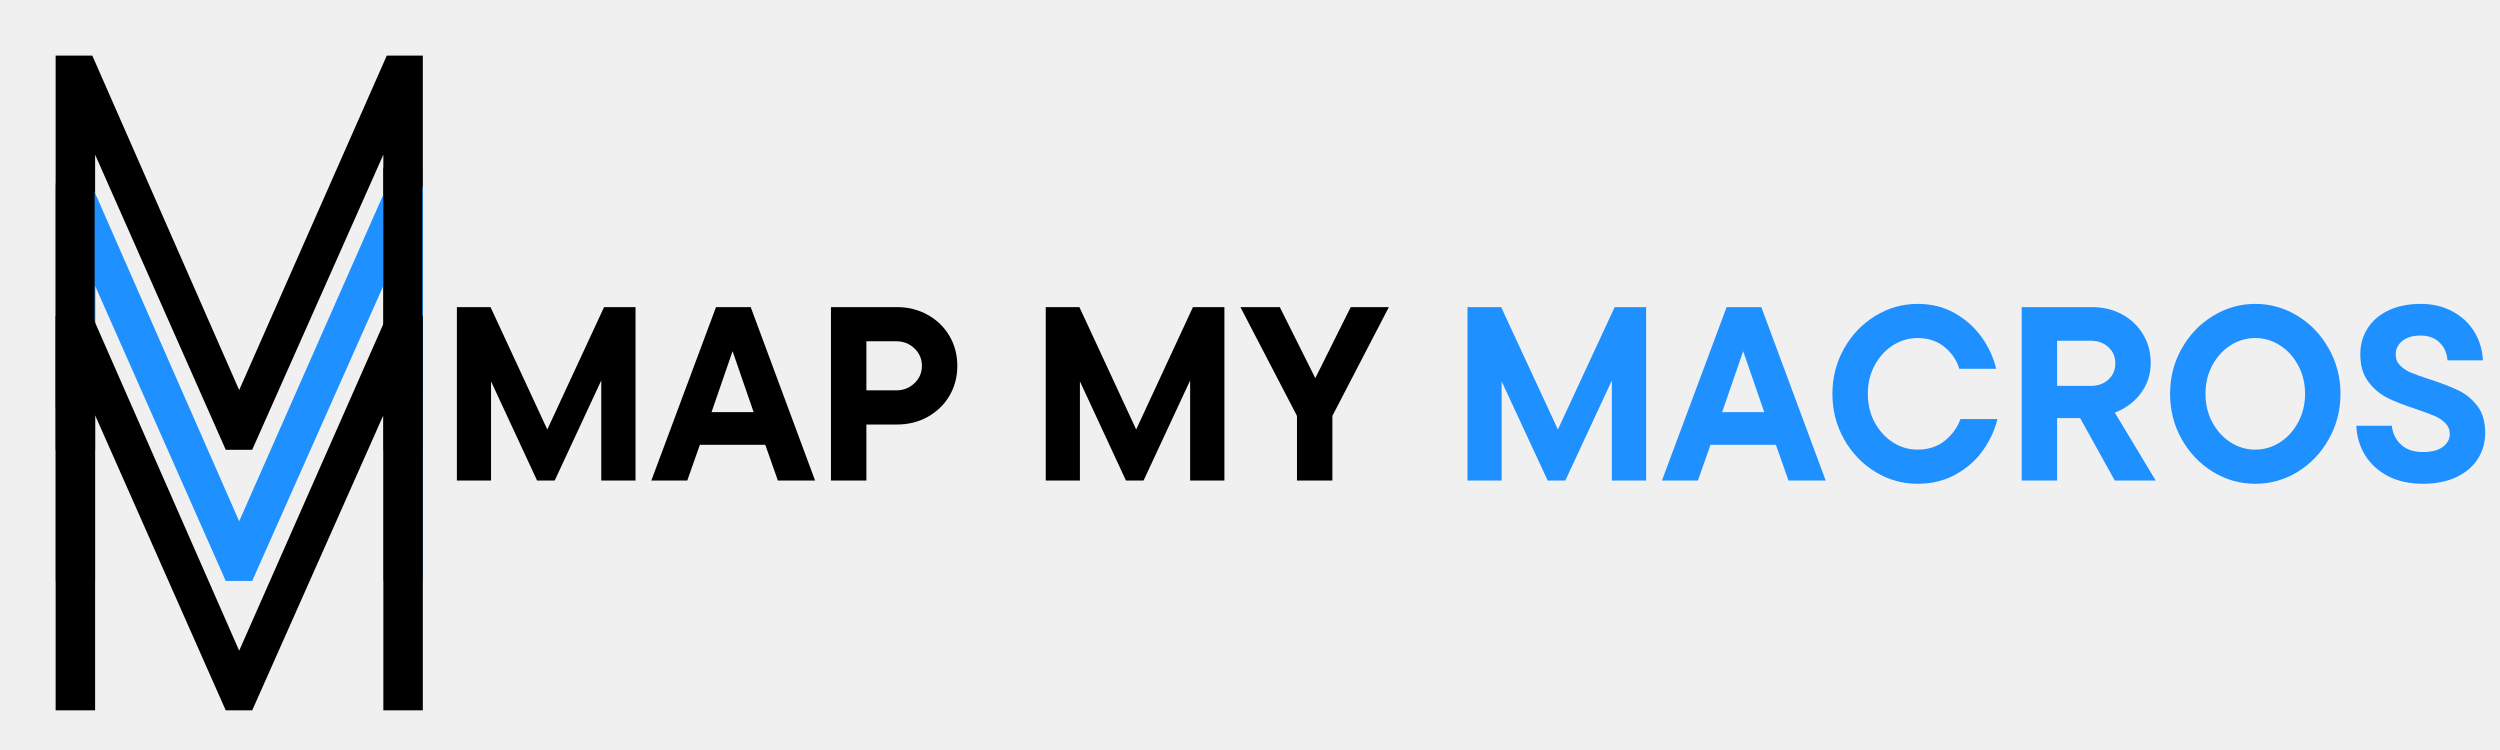
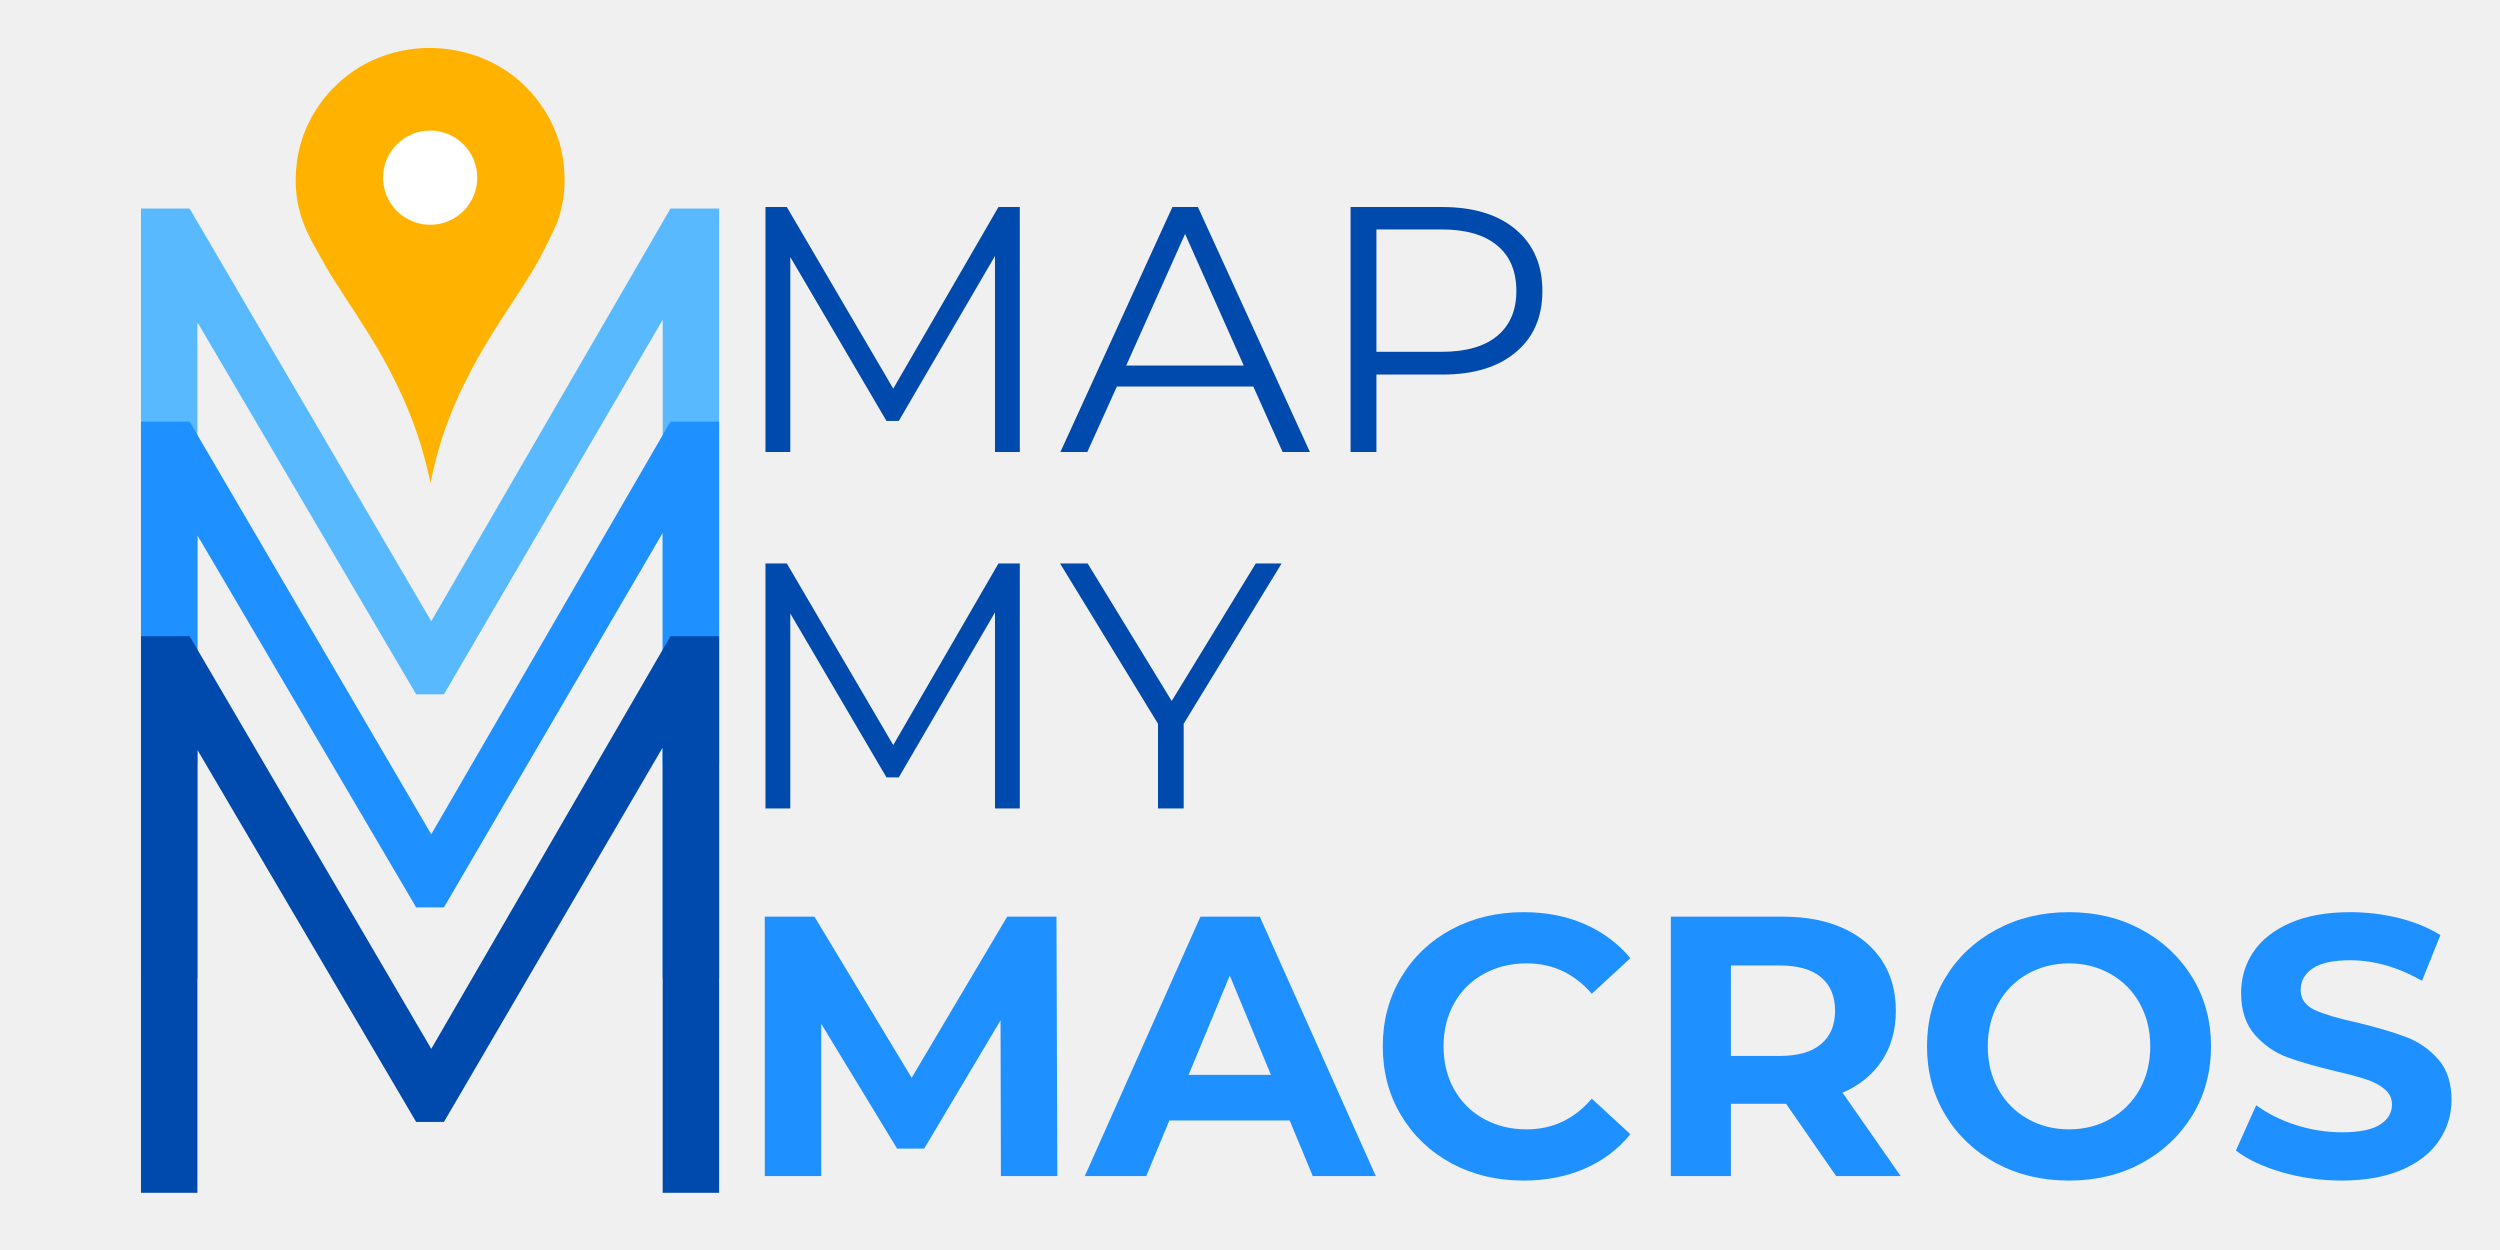
- <svg xmlns="http://www.w3.org/2000/svg" width="500" zoomAndPan="magnify" viewBox="0 0 375 112.5" height="150" preserveAspectRatio="xMidYMid meet" version="1.2">
+ <svg xmlns="http://www.w3.org/2000/svg" width="300" zoomAndPan="magnify" viewBox="0 0 224.88 112.5" height="150" preserveAspectRatio="xMidYMid meet" version="1.2">
  <defs>
-     <clipPath id="347bb68111">
-       <path d="M 57.504 25.156 L 63.328 25.156 L 63.328 58.754 L 57.504 58.754 Z M 57.504 25.156 " />
-     </clipPath>
-     <clipPath id="697569e5b2">
-       <path d="M 8.371 27.496 L 14.195 27.496 L 14.195 61.098 L 8.371 61.098 Z M 8.371 27.496 " />
+     <clipPath id="f986ba064e">
+       <path d="M 26.504 4 L 51 4 L 51 43.555 L 26.504 43.555 Z M 26.504 4 " />
    </clipPath>
  </defs>
-   <g id="e3e482148d">
-     <g style="fill:#000000;fill-opacity:1;">
-       <g transform="translate(0.829651, 67.46563)">
-         <path style="stroke:none" d="M 35.047 -8.953 L 57.188 -59.125 L 62.594 -59.125 L 62.594 0 L 56.672 0 L 56.672 -44.266 L 37 0 L 33.031 0 L 13.438 -44.266 L 13.438 0 L 7.516 0 L 7.516 -59.125 L 13.016 -59.125 Z M 35.047 -8.953 " />
+   <g id="fa14151d6d">
+     <g style="fill:#59b9ff;fill-opacity:1;">
+       <g transform="translate(4.472463, 68.86297)">
+         <path style="stroke:none" d="M 60.188 -50.094 L 60.188 0 L 55.109 0 L 55.109 -40.078 L 35.422 -6.375 L 32.922 -6.375 L 13.234 -39.859 L 13.234 0 L 8.156 0 L 8.156 -50.094 L 12.531 -50.094 L 34.281 -12.953 L 55.812 -50.094 Z M 60.188 -50.094 " />
      </g>
    </g>
    <g style="fill:#1e90ff;fill-opacity:1;">
-       <g transform="translate(0.829651, 87.14216)">
-         <path style="stroke:none" d="M 35.047 -8.953 L 57.188 -59.125 L 62.594 -59.125 L 62.594 0 L 56.672 0 L 56.672 -44.266 L 37 0 L 33.031 0 L 13.438 -44.266 L 13.438 0 L 7.516 0 L 7.516 -59.125 L 13.016 -59.125 Z M 35.047 -8.953 " />
+       <g transform="translate(4.472463, 88.03897)">
+         <path style="stroke:none" d="M 60.188 -50.094 L 60.188 0 L 55.109 0 L 55.109 -40.078 L 35.422 -6.375 L 32.922 -6.375 L 13.234 -39.859 L 13.234 0 L 8.156 0 L 8.156 -50.094 L 12.531 -50.094 L 34.281 -12.953 L 55.812 -50.094 Z M 60.188 -50.094 " />
      </g>
    </g>
-     <g style="fill:#000000;fill-opacity:1;">
-       <g transform="translate(0.829651, 106.5541)">
-         <path style="stroke:none" d="M 35.047 -8.953 L 57.188 -59.125 L 62.594 -59.125 L 62.594 0 L 56.672 0 L 56.672 -44.266 L 37 0 L 33.031 0 L 13.438 -44.266 L 13.438 0 L 7.516 0 L 7.516 -59.125 L 13.016 -59.125 Z M 35.047 -8.953 " />
+     <g clip-rule="nonzero" clip-path="url(#f986ba064e)">
+       <path style=" stroke:none;fill-rule:evenodd;fill:#ffb300;fill-opacity:1;" d="M 38.684 43.473 C 37.789 39.074 36.207 35.41 34.293 32.016 C 32.875 29.5 31.23 27.176 29.707 24.734 C 29.199 23.918 28.762 23.059 28.273 22.211 C 27.297 20.523 26.504 18.562 26.555 16.016 C 26.605 13.531 27.324 11.539 28.359 9.91 C 30.062 7.227 32.918 5.031 36.75 4.453 C 39.883 3.98 42.82 4.777 44.902 5.996 C 46.605 6.992 47.922 8.32 48.926 9.887 C 49.969 11.523 50.691 13.453 50.75 15.973 C 50.781 17.266 50.57 18.461 50.273 19.453 C 49.969 20.457 49.484 21.293 49.055 22.191 C 48.211 23.941 47.156 25.543 46.098 27.148 C 42.941 31.926 39.98 36.797 38.684 43.473 Z M 38.684 43.473 " />
+     </g>
+     <path style=" stroke:none;fill-rule:nonzero;fill:#ffffff;fill-opacity:1;" d="M 42.891 15.988 C 42.891 16.27 42.863 16.543 42.812 16.816 C 42.758 17.09 42.676 17.355 42.57 17.613 C 42.461 17.871 42.332 18.113 42.176 18.344 C 42.023 18.578 41.848 18.789 41.652 18.988 C 41.453 19.184 41.238 19.359 41.008 19.516 C 40.777 19.668 40.531 19.801 40.273 19.906 C 40.02 20.012 39.754 20.094 39.48 20.148 C 39.207 20.203 38.93 20.23 38.652 20.23 C 38.375 20.23 38.098 20.203 37.824 20.148 C 37.555 20.094 37.289 20.012 37.031 19.906 C 36.773 19.801 36.527 19.668 36.297 19.516 C 36.066 19.359 35.852 19.184 35.656 18.988 C 35.457 18.789 35.281 18.578 35.129 18.344 C 34.973 18.113 34.844 17.871 34.738 17.613 C 34.629 17.355 34.551 17.09 34.496 16.816 C 34.441 16.543 34.414 16.27 34.414 15.988 C 34.414 15.711 34.441 15.438 34.496 15.164 C 34.551 14.891 34.629 14.625 34.738 14.367 C 34.844 14.109 34.973 13.867 35.129 13.633 C 35.281 13.402 35.457 13.188 35.656 12.992 C 35.852 12.797 36.066 12.621 36.297 12.465 C 36.527 12.309 36.773 12.18 37.031 12.074 C 37.289 11.965 37.555 11.887 37.824 11.832 C 38.098 11.777 38.375 11.75 38.652 11.75 C 38.93 11.75 39.207 11.777 39.48 11.832 C 39.754 11.887 40.02 11.965 40.273 12.074 C 40.531 12.18 40.777 12.309 41.008 12.465 C 41.238 12.621 41.453 12.797 41.652 12.992 C 41.848 13.188 42.023 13.402 42.176 13.633 C 42.332 13.867 42.461 14.109 42.57 14.367 C 42.676 14.625 42.758 14.891 42.812 15.164 C 42.863 15.438 42.891 15.711 42.891 15.988 Z M 42.891 15.988 " />
+     <g style="fill:#004aad;fill-opacity:1;">
+       <g transform="translate(4.472463, 107.3506)">
+         <path style="stroke:none" d="M 60.188 -50.094 L 60.188 0 L 55.109 0 L 55.109 -40.078 L 35.422 -6.375 L 32.922 -6.375 L 13.234 -39.859 L 13.234 0 L 8.156 0 L 8.156 -50.094 L 12.531 -50.094 L 34.281 -12.953 L 55.812 -50.094 Z M 60.188 -50.094 " />
      </g>
    </g>
-     <g clip-rule="nonzero" clip-path="url(#347bb68111)">
-       <path style=" stroke:none;fill-rule:nonzero;fill:#000000;fill-opacity:1;" d="M 57.504 25.156 L 63.328 25.156 L 63.328 58.758 L 57.504 58.758 Z M 57.504 25.156 " />
-     </g>
-     <g style="fill:#000000;fill-opacity:1;">
-       <g transform="translate(65.92272, 72.08306)">
-         <path style="stroke:none" d="M 16.172 -7.656 L 24.688 -26.016 L 29.406 -26.016 L 29.406 0 L 24.266 0 L 24.266 -15.016 L 17.281 0 L 14.641 0 L 7.734 -14.875 L 7.734 0 L 2.609 0 L 2.609 -26.016 L 7.656 -26.016 Z M 16.172 -7.656 " />
+     <g style="fill:#004aad;fill-opacity:1;">
+       <g transform="translate(65.23853, 40.67996)">
+         <path style="stroke:none" d="M 26.484 -22.047 L 26.484 0 L 24.25 0 L 24.25 -17.641 L 15.594 -2.797 L 14.484 -2.797 L 5.828 -17.547 L 5.828 0 L 3.594 0 L 3.594 -22.047 L 5.516 -22.047 L 15.094 -5.703 L 24.562 -22.047 Z M 26.484 -22.047 " />
      </g>
    </g>
-     <g style="fill:#000000;fill-opacity:1;">
-       <g transform="translate(97.91809, 72.08306)">
-         <path style="stroke:none" d="M 24.344 0 L 18.766 0 L 16.875 -5.359 L 7.062 -5.359 L 5.172 0 L -0.219 0 L 9.484 -26.016 L 14.688 -26.016 Z M 15.125 -10.266 L 11.969 -19.406 L 8.812 -10.266 Z M 15.125 -10.266 " />
+     <g style="fill:#004aad;fill-opacity:1;">
+       <g transform="translate(95.31509, 40.67996)">
+         <path style="stroke:none" d="M 17.422 -5.891 L 5.141 -5.891 L 2.484 0 L 0.062 0 L 10.141 -22.047 L 12.438 -22.047 L 22.516 0 L 20.062 0 Z M 16.562 -7.781 L 11.281 -19.625 L 5.984 -7.781 Z M 16.562 -7.781 " />
      </g>
    </g>
-     <g style="fill:#000000;fill-opacity:1;">
-       <g transform="translate(122.0354, 72.08306)">
-         <path style="stroke:none" d="M 12.531 -26.016 C 14.207 -26.016 15.734 -25.629 17.109 -24.859 C 18.492 -24.098 19.582 -23.047 20.375 -21.703 C 21.164 -20.367 21.562 -18.867 21.562 -17.203 C 21.562 -15.547 21.164 -14.047 20.375 -12.703 C 19.582 -11.367 18.492 -10.316 17.109 -9.547 C 15.734 -8.785 14.207 -8.406 12.531 -8.406 L 7.922 -8.406 L 7.922 0 L 2.609 0 L 2.609 -26.016 Z M 12.422 -13.531 C 13.484 -13.531 14.383 -13.883 15.125 -14.594 C 15.875 -15.301 16.25 -16.172 16.25 -17.203 C 16.25 -18.242 15.875 -19.117 15.125 -19.828 C 14.383 -20.535 13.484 -20.891 12.422 -20.891 L 7.922 -20.891 L 7.922 -13.531 Z M 12.422 -13.531 " />
-       </g>
-     </g>
-     <g style="fill:#000000;fill-opacity:1;">
-       <g transform="translate(144.8892, 72.08306)">
-         <path style="stroke:none" d="" />
-       </g>
-     </g>
-     <g style="fill:#000000;fill-opacity:1;">
-       <g transform="translate(154.2537, 72.08306)">
-         <path style="stroke:none" d="M 16.172 -7.656 L 24.688 -26.016 L 29.406 -26.016 L 29.406 0 L 24.266 0 L 24.266 -15.016 L 17.281 0 L 14.641 0 L 7.734 -14.875 L 7.734 0 L 2.609 0 L 2.609 -26.016 L 7.656 -26.016 Z M 16.172 -7.656 " />
-       </g>
-     </g>
-     <g style="fill:#000000;fill-opacity:1;">
-       <g transform="translate(186.2491, 72.08306)">
-         <path style="stroke:none" d="M 11.047 -15.359 L 16.359 -26.016 L 22.078 -26.016 L 13.609 -9.703 L 13.609 0 L 8.297 0 L 8.297 -9.703 L -0.188 -26.016 L 5.719 -26.016 Z M 11.047 -15.359 " />
-       </g>
-     </g>
-     <g style="fill:#000000;fill-opacity:1;">
-       <g transform="translate(208.1368, 72.08306)">
-         <path style="stroke:none" d="" />
+     <g style="fill:#004aad;fill-opacity:1;">
+       <g transform="translate(117.8961, 40.67996)">
+         <path style="stroke:none" d="M 11.844 -22.047 C 14.656 -22.047 16.859 -21.375 18.453 -20.031 C 20.055 -18.688 20.859 -16.836 20.859 -14.484 C 20.859 -12.141 20.055 -10.301 18.453 -8.969 C 16.859 -7.633 14.656 -6.969 11.844 -6.969 L 5.922 -6.969 L 5.922 0 L 3.594 0 L 3.594 -22.047 Z M 11.781 -9.016 C 13.969 -9.016 15.633 -9.488 16.781 -10.438 C 17.938 -11.395 18.516 -12.742 18.516 -14.484 C 18.516 -16.273 17.938 -17.645 16.781 -18.594 C 15.633 -19.551 13.969 -20.031 11.781 -20.031 L 5.922 -20.031 L 5.922 -9.016 Z M 11.781 -9.016 " />
      </g>
    </g>
    <g style="fill:#1e90ff;fill-opacity:1;">
-       <g transform="translate(217.5135, 72.08306)">
-         <path style="stroke:none" d="M 16.172 -7.656 L 24.688 -26.016 L 29.406 -26.016 L 29.406 0 L 24.266 0 L 24.266 -15.016 L 17.281 0 L 14.641 0 L 7.734 -14.875 L 7.734 0 L 2.609 0 L 2.609 -26.016 L 7.656 -26.016 Z M 16.172 -7.656 " />
+       <g transform="translate(66.00562, 105.8448)">
+         <path style="stroke:none" d="M 24.016 0 L 23.984 -14.016 L 17.109 -2.469 L 14.672 -2.469 L 7.844 -13.703 L 7.844 0 L 2.766 0 L 2.766 -23.344 L 7.234 -23.344 L 15.984 -8.844 L 24.578 -23.344 L 29.016 -23.344 L 29.094 0 Z M 24.016 0 " />
      </g>
    </g>
    <g style="fill:#1e90ff;fill-opacity:1;">
-       <g transform="translate(249.5089, 72.08306)">
-         <path style="stroke:none" d="M 24.344 0 L 18.766 0 L 16.875 -5.359 L 7.062 -5.359 L 5.172 0 L -0.219 0 L 9.484 -26.016 L 14.688 -26.016 Z M 15.125 -10.266 L 11.969 -19.406 L 8.812 -10.266 Z M 15.125 -10.266 " />
+       <g transform="translate(97.86929, 105.8448)">
+         <path style="stroke:none" d="M 18.141 -5 L 7.312 -5 L 5.234 0 L -0.297 0 L 10.109 -23.344 L 15.453 -23.344 L 25.891 0 L 20.219 0 Z M 16.453 -9.109 L 12.75 -18.047 L 9.047 -9.109 Z M 16.453 -9.109 " />
      </g>
    </g>
    <g style="fill:#1e90ff;fill-opacity:1;">
-       <g transform="translate(273.6262, 72.08306)">
-         <path style="stroke:none" d="M 14.016 0.484 C 11.734 0.484 9.613 -0.113 7.656 -1.312 C 5.695 -2.52 4.133 -4.156 2.969 -6.219 C 1.812 -8.289 1.234 -10.555 1.234 -13.016 C 1.234 -15.461 1.812 -17.719 2.969 -19.781 C 4.133 -21.852 5.695 -23.488 7.656 -24.688 C 9.613 -25.895 11.734 -26.5 14.016 -26.5 C 16.098 -26.5 17.957 -26.035 19.594 -25.109 C 21.227 -24.18 22.57 -22.977 23.625 -21.5 C 24.676 -20.031 25.398 -18.453 25.797 -16.766 L 20.266 -16.766 C 19.91 -18.004 19.188 -19.082 18.094 -20 C 17.008 -20.914 15.648 -21.375 14.016 -21.375 C 12.672 -21.375 11.43 -21.008 10.297 -20.281 C 9.16 -19.551 8.25 -18.547 7.562 -17.266 C 6.883 -15.992 6.547 -14.578 6.547 -13.016 C 6.547 -11.453 6.883 -10.031 7.562 -8.75 C 8.25 -7.477 9.16 -6.473 10.297 -5.734 C 11.43 -5.004 12.672 -4.641 14.016 -4.641 C 15.648 -4.641 17.02 -5.094 18.125 -6 C 19.227 -6.906 20 -7.977 20.438 -9.219 L 25.984 -9.219 C 25.586 -7.562 24.863 -5.992 23.812 -4.516 C 22.758 -3.035 21.395 -1.832 19.719 -0.906 C 18.039 0.02 16.141 0.484 14.016 0.484 Z M 14.016 0.484 " />
+       <g transform="translate(123.0933, 105.8448)">
+         <path style="stroke:none" d="M 13.938 0.406 C 11.562 0.406 9.41 -0.109 7.484 -1.141 C 5.566 -2.18 4.055 -3.617 2.953 -5.453 C 1.848 -7.285 1.297 -9.359 1.297 -11.672 C 1.297 -13.984 1.848 -16.055 2.953 -17.891 C 4.055 -19.734 5.566 -21.172 7.484 -22.203 C 9.41 -23.234 11.578 -23.75 13.984 -23.75 C 16.004 -23.75 17.832 -23.391 19.469 -22.672 C 21.102 -21.961 22.473 -20.941 23.578 -19.609 L 20.109 -16.406 C 18.535 -18.227 16.582 -19.141 14.25 -19.141 C 12.801 -19.141 11.508 -18.82 10.375 -18.188 C 9.238 -17.562 8.352 -16.68 7.719 -15.547 C 7.082 -14.41 6.766 -13.117 6.766 -11.672 C 6.766 -10.223 7.082 -8.93 7.719 -7.797 C 8.352 -6.672 9.238 -5.789 10.375 -5.156 C 11.508 -4.52 12.801 -4.203 14.25 -4.203 C 16.582 -4.203 18.535 -5.125 20.109 -6.969 L 23.578 -3.766 C 22.473 -2.41 21.098 -1.375 19.453 -0.656 C 17.805 0.051 15.969 0.406 13.938 0.406 Z M 13.938 0.406 " />
      </g>
    </g>
    <g style="fill:#1e90ff;fill-opacity:1;">
-       <g transform="translate(300.642, 72.08306)">
-         <path style="stroke:none" d="M 16.578 0 L 11.375 -9.375 L 7.922 -9.375 L 7.922 0 L 2.609 0 L 2.609 -26.016 L 13.156 -26.016 C 14.82 -26.016 16.32 -25.656 17.656 -24.938 C 18.988 -24.219 20.039 -23.219 20.812 -21.938 C 21.582 -20.664 21.969 -19.227 21.969 -17.625 C 21.969 -15.957 21.484 -14.461 20.516 -13.141 C 19.547 -11.816 18.234 -10.832 16.578 -10.188 L 22.719 0 Z M 7.922 -20.969 L 7.922 -14.203 L 13.016 -14.203 C 14.055 -14.203 14.922 -14.516 15.609 -15.141 C 16.305 -15.773 16.656 -16.586 16.656 -17.578 C 16.656 -18.566 16.305 -19.379 15.609 -20.016 C 14.922 -20.648 14.055 -20.969 13.016 -20.969 Z M 7.922 -20.969 " />
+       <g transform="translate(147.5499, 105.8448)">
+         <path style="stroke:none" d="M 17.641 0 L 13.141 -6.5 L 8.172 -6.5 L 8.172 0 L 2.766 0 L 2.766 -23.344 L 12.875 -23.344 C 14.945 -23.344 16.742 -23 18.266 -22.312 C 19.785 -21.625 20.957 -20.645 21.781 -19.375 C 22.602 -18.113 23.016 -16.613 23.016 -14.875 C 23.016 -13.145 22.598 -11.648 21.766 -10.391 C 20.93 -9.129 19.75 -8.164 18.219 -7.5 L 23.453 0 Z M 17.547 -14.875 C 17.547 -16.188 17.125 -17.191 16.281 -17.891 C 15.438 -18.598 14.203 -18.953 12.578 -18.953 L 8.172 -18.953 L 8.172 -10.812 L 12.578 -10.812 C 14.203 -10.812 15.438 -11.164 16.281 -11.875 C 17.125 -12.582 17.547 -13.582 17.547 -14.875 Z M 17.547 -14.875 " />
      </g>
    </g>
    <g style="fill:#1e90ff;fill-opacity:1;">
-       <g transform="translate(324.2762, 72.08306)">
-         <path style="stroke:none" d="M 14.016 0.484 C 11.734 0.484 9.613 -0.113 7.656 -1.312 C 5.695 -2.52 4.133 -4.156 2.969 -6.219 C 1.812 -8.289 1.234 -10.555 1.234 -13.016 C 1.234 -15.461 1.812 -17.719 2.969 -19.781 C 4.133 -21.852 5.695 -23.488 7.656 -24.688 C 9.613 -25.895 11.734 -26.5 14.016 -26.5 C 16.297 -26.5 18.414 -25.895 20.375 -24.688 C 22.332 -23.488 23.891 -21.852 25.047 -19.781 C 26.211 -17.719 26.797 -15.461 26.797 -13.016 C 26.797 -10.555 26.211 -8.289 25.047 -6.219 C 23.891 -4.156 22.332 -2.52 20.375 -1.312 C 18.414 -0.113 16.297 0.484 14.016 0.484 Z M 14.016 -4.641 C 15.348 -4.641 16.582 -5.004 17.719 -5.734 C 18.863 -6.473 19.773 -7.477 20.453 -8.75 C 21.141 -10.031 21.484 -11.453 21.484 -13.016 C 21.484 -14.578 21.141 -15.992 20.453 -17.266 C 19.773 -18.547 18.863 -19.551 17.719 -20.281 C 16.582 -21.008 15.348 -21.375 14.016 -21.375 C 12.672 -21.375 11.43 -21.008 10.297 -20.281 C 9.16 -19.551 8.25 -18.547 7.562 -17.266 C 6.883 -15.992 6.547 -14.578 6.547 -13.016 C 6.547 -11.453 6.883 -10.031 7.562 -8.75 C 8.25 -7.477 9.16 -6.473 10.297 -5.734 C 11.43 -5.004 12.672 -4.641 14.016 -4.641 Z M 14.016 -4.641 " />
+       <g transform="translate(172.0732, 105.8448)">
+         <path style="stroke:none" d="M 14.078 0.406 C 11.648 0.406 9.461 -0.113 7.516 -1.156 C 5.578 -2.207 4.055 -3.648 2.953 -5.484 C 1.848 -7.316 1.297 -9.379 1.297 -11.672 C 1.297 -13.961 1.848 -16.023 2.953 -17.859 C 4.055 -19.691 5.578 -21.129 7.516 -22.172 C 9.461 -23.223 11.648 -23.75 14.078 -23.75 C 16.504 -23.75 18.68 -23.223 20.609 -22.172 C 22.547 -21.129 24.07 -19.691 25.188 -17.859 C 26.301 -16.023 26.859 -13.961 26.859 -11.672 C 26.859 -9.379 26.301 -7.316 25.188 -5.484 C 24.07 -3.648 22.547 -2.207 20.609 -1.156 C 18.68 -0.113 16.504 0.406 14.078 0.406 Z M 14.078 -4.203 C 15.453 -4.203 16.695 -4.52 17.812 -5.156 C 18.926 -5.789 19.801 -6.672 20.438 -7.797 C 21.07 -8.93 21.391 -10.223 21.391 -11.672 C 21.391 -13.117 21.07 -14.41 20.438 -15.547 C 19.801 -16.68 18.926 -17.562 17.812 -18.188 C 16.695 -18.82 15.453 -19.141 14.078 -19.141 C 12.703 -19.141 11.457 -18.82 10.344 -18.188 C 9.227 -17.562 8.352 -16.68 7.719 -15.547 C 7.082 -14.41 6.766 -13.117 6.766 -11.672 C 6.766 -10.223 7.082 -8.93 7.719 -7.797 C 8.352 -6.672 9.227 -5.789 10.344 -5.156 C 11.457 -4.52 12.703 -4.203 14.078 -4.203 Z M 14.078 -4.203 " />
      </g>
    </g>
    <g style="fill:#1e90ff;fill-opacity:1;">
-       <g transform="translate(352.2954, 72.08306)">
-         <path style="stroke:none" d="M 11.156 0.484 C 9.164 0.484 7.43 0.109 5.953 -0.641 C 4.484 -1.398 3.332 -2.438 2.5 -3.75 C 1.676 -5.062 1.227 -6.551 1.156 -8.219 L 6.469 -8.219 C 6.613 -7.051 7.082 -6.102 7.875 -5.375 C 8.664 -4.645 9.758 -4.281 11.156 -4.281 C 12.469 -4.281 13.461 -4.539 14.141 -5.062 C 14.828 -5.582 15.172 -6.223 15.172 -6.984 C 15.172 -7.629 14.945 -8.176 14.5 -8.625 C 14.051 -9.07 13.492 -9.438 12.828 -9.719 C 12.16 -10 11.227 -10.344 10.031 -10.75 C 8.301 -11.312 6.883 -11.867 5.781 -12.422 C 4.676 -12.984 3.727 -13.789 2.938 -14.844 C 2.145 -15.906 1.75 -17.273 1.75 -18.953 C 1.75 -20.391 2.109 -21.676 2.828 -22.812 C 3.547 -23.957 4.594 -24.859 5.969 -25.516 C 7.344 -26.172 8.957 -26.5 10.812 -26.5 C 12.602 -26.5 14.191 -26.125 15.578 -25.375 C 16.961 -24.633 18.051 -23.617 18.844 -22.328 C 19.633 -21.047 20.066 -19.613 20.141 -18.031 L 14.828 -18.031 C 14.754 -19.113 14.359 -20.004 13.641 -20.703 C 12.922 -21.398 11.977 -21.75 10.812 -21.75 C 9.625 -21.75 8.703 -21.477 8.047 -20.938 C 7.391 -20.406 7.062 -19.723 7.062 -18.891 C 7.062 -18.242 7.285 -17.695 7.734 -17.25 C 8.18 -16.801 8.734 -16.441 9.391 -16.172 C 10.047 -15.898 10.977 -15.566 12.188 -15.172 C 13.895 -14.617 15.305 -14.078 16.422 -13.547 C 17.547 -13.016 18.504 -12.234 19.297 -11.203 C 20.086 -10.18 20.484 -8.836 20.484 -7.172 C 20.484 -5.711 20.113 -4.406 19.375 -3.25 C 18.645 -2.102 17.57 -1.191 16.156 -0.516 C 14.75 0.148 13.082 0.484 11.156 0.484 Z M 11.156 0.484 " />
+       <g transform="translate(200.2334, 105.8448)">
+         <path style="stroke:none" d="M 10.438 0.406 C 8.594 0.406 6.805 0.156 5.078 -0.344 C 3.359 -0.844 1.977 -1.492 0.938 -2.297 L 2.766 -6.375 C 3.766 -5.633 4.953 -5.039 6.328 -4.594 C 7.711 -4.156 9.094 -3.938 10.469 -3.938 C 12.008 -3.938 13.145 -4.16 13.875 -4.609 C 14.613 -5.066 14.984 -5.676 14.984 -6.438 C 14.984 -6.988 14.766 -7.445 14.328 -7.812 C 13.891 -8.188 13.332 -8.484 12.656 -8.703 C 11.977 -8.93 11.062 -9.176 9.906 -9.438 C 8.125 -9.863 6.664 -10.285 5.531 -10.703 C 4.406 -11.129 3.438 -11.805 2.625 -12.734 C 1.812 -13.672 1.406 -14.922 1.406 -16.484 C 1.406 -17.836 1.77 -19.062 2.5 -20.156 C 3.238 -21.258 4.348 -22.133 5.828 -22.781 C 7.305 -23.426 9.109 -23.75 11.234 -23.75 C 12.734 -23.75 14.191 -23.57 15.609 -23.219 C 17.035 -22.863 18.281 -22.352 19.344 -21.688 L 17.688 -17.578 C 15.52 -18.805 13.359 -19.422 11.203 -19.422 C 9.691 -19.422 8.57 -19.176 7.844 -18.688 C 7.125 -18.195 6.766 -17.551 6.766 -16.75 C 6.766 -15.945 7.18 -15.348 8.016 -14.953 C 8.859 -14.566 10.133 -14.188 11.844 -13.812 C 13.625 -13.383 15.078 -12.957 16.203 -12.531 C 17.336 -12.113 18.312 -11.445 19.125 -10.531 C 19.938 -9.625 20.344 -8.395 20.344 -6.844 C 20.344 -5.508 19.969 -4.289 19.219 -3.188 C 18.477 -2.082 17.363 -1.207 15.875 -0.562 C 14.383 0.082 12.57 0.406 10.438 0.406 Z M 10.438 0.406 " />
      </g>
    </g>
-     <g clip-rule="nonzero" clip-path="url(#697569e5b2)">
-       <path style=" stroke:none;fill-rule:nonzero;fill:#000000;fill-opacity:1;" d="M 8.371 27.496 L 14.195 27.496 L 14.195 61.098 L 8.371 61.098 Z M 8.371 27.496 " />
+     <g style="fill:#004aad;fill-opacity:1;">
+       <g transform="translate(65.23853, 72.7603)">
+         <path style="stroke:none" d="M 26.484 -22.047 L 26.484 0 L 24.25 0 L 24.25 -17.641 L 15.594 -2.797 L 14.484 -2.797 L 5.828 -17.547 L 5.828 0 L 3.594 0 L 3.594 -22.047 L 5.516 -22.047 L 15.094 -5.703 L 24.562 -22.047 Z M 26.484 -22.047 " />
+       </g>
+     </g>
+     <g style="fill:#004aad;fill-opacity:1;">
+       <g transform="translate(95.31509, 72.7603)">
+         <path style="stroke:none" d="M 11.156 -7.625 L 11.156 0 L 8.844 0 L 8.844 -7.625 L 0.031 -22.047 L 2.516 -22.047 L 10.078 -9.672 L 17.641 -22.047 L 19.969 -22.047 Z M 11.156 -7.625 " />
+       </g>
    </g>
  </g>
</svg>
